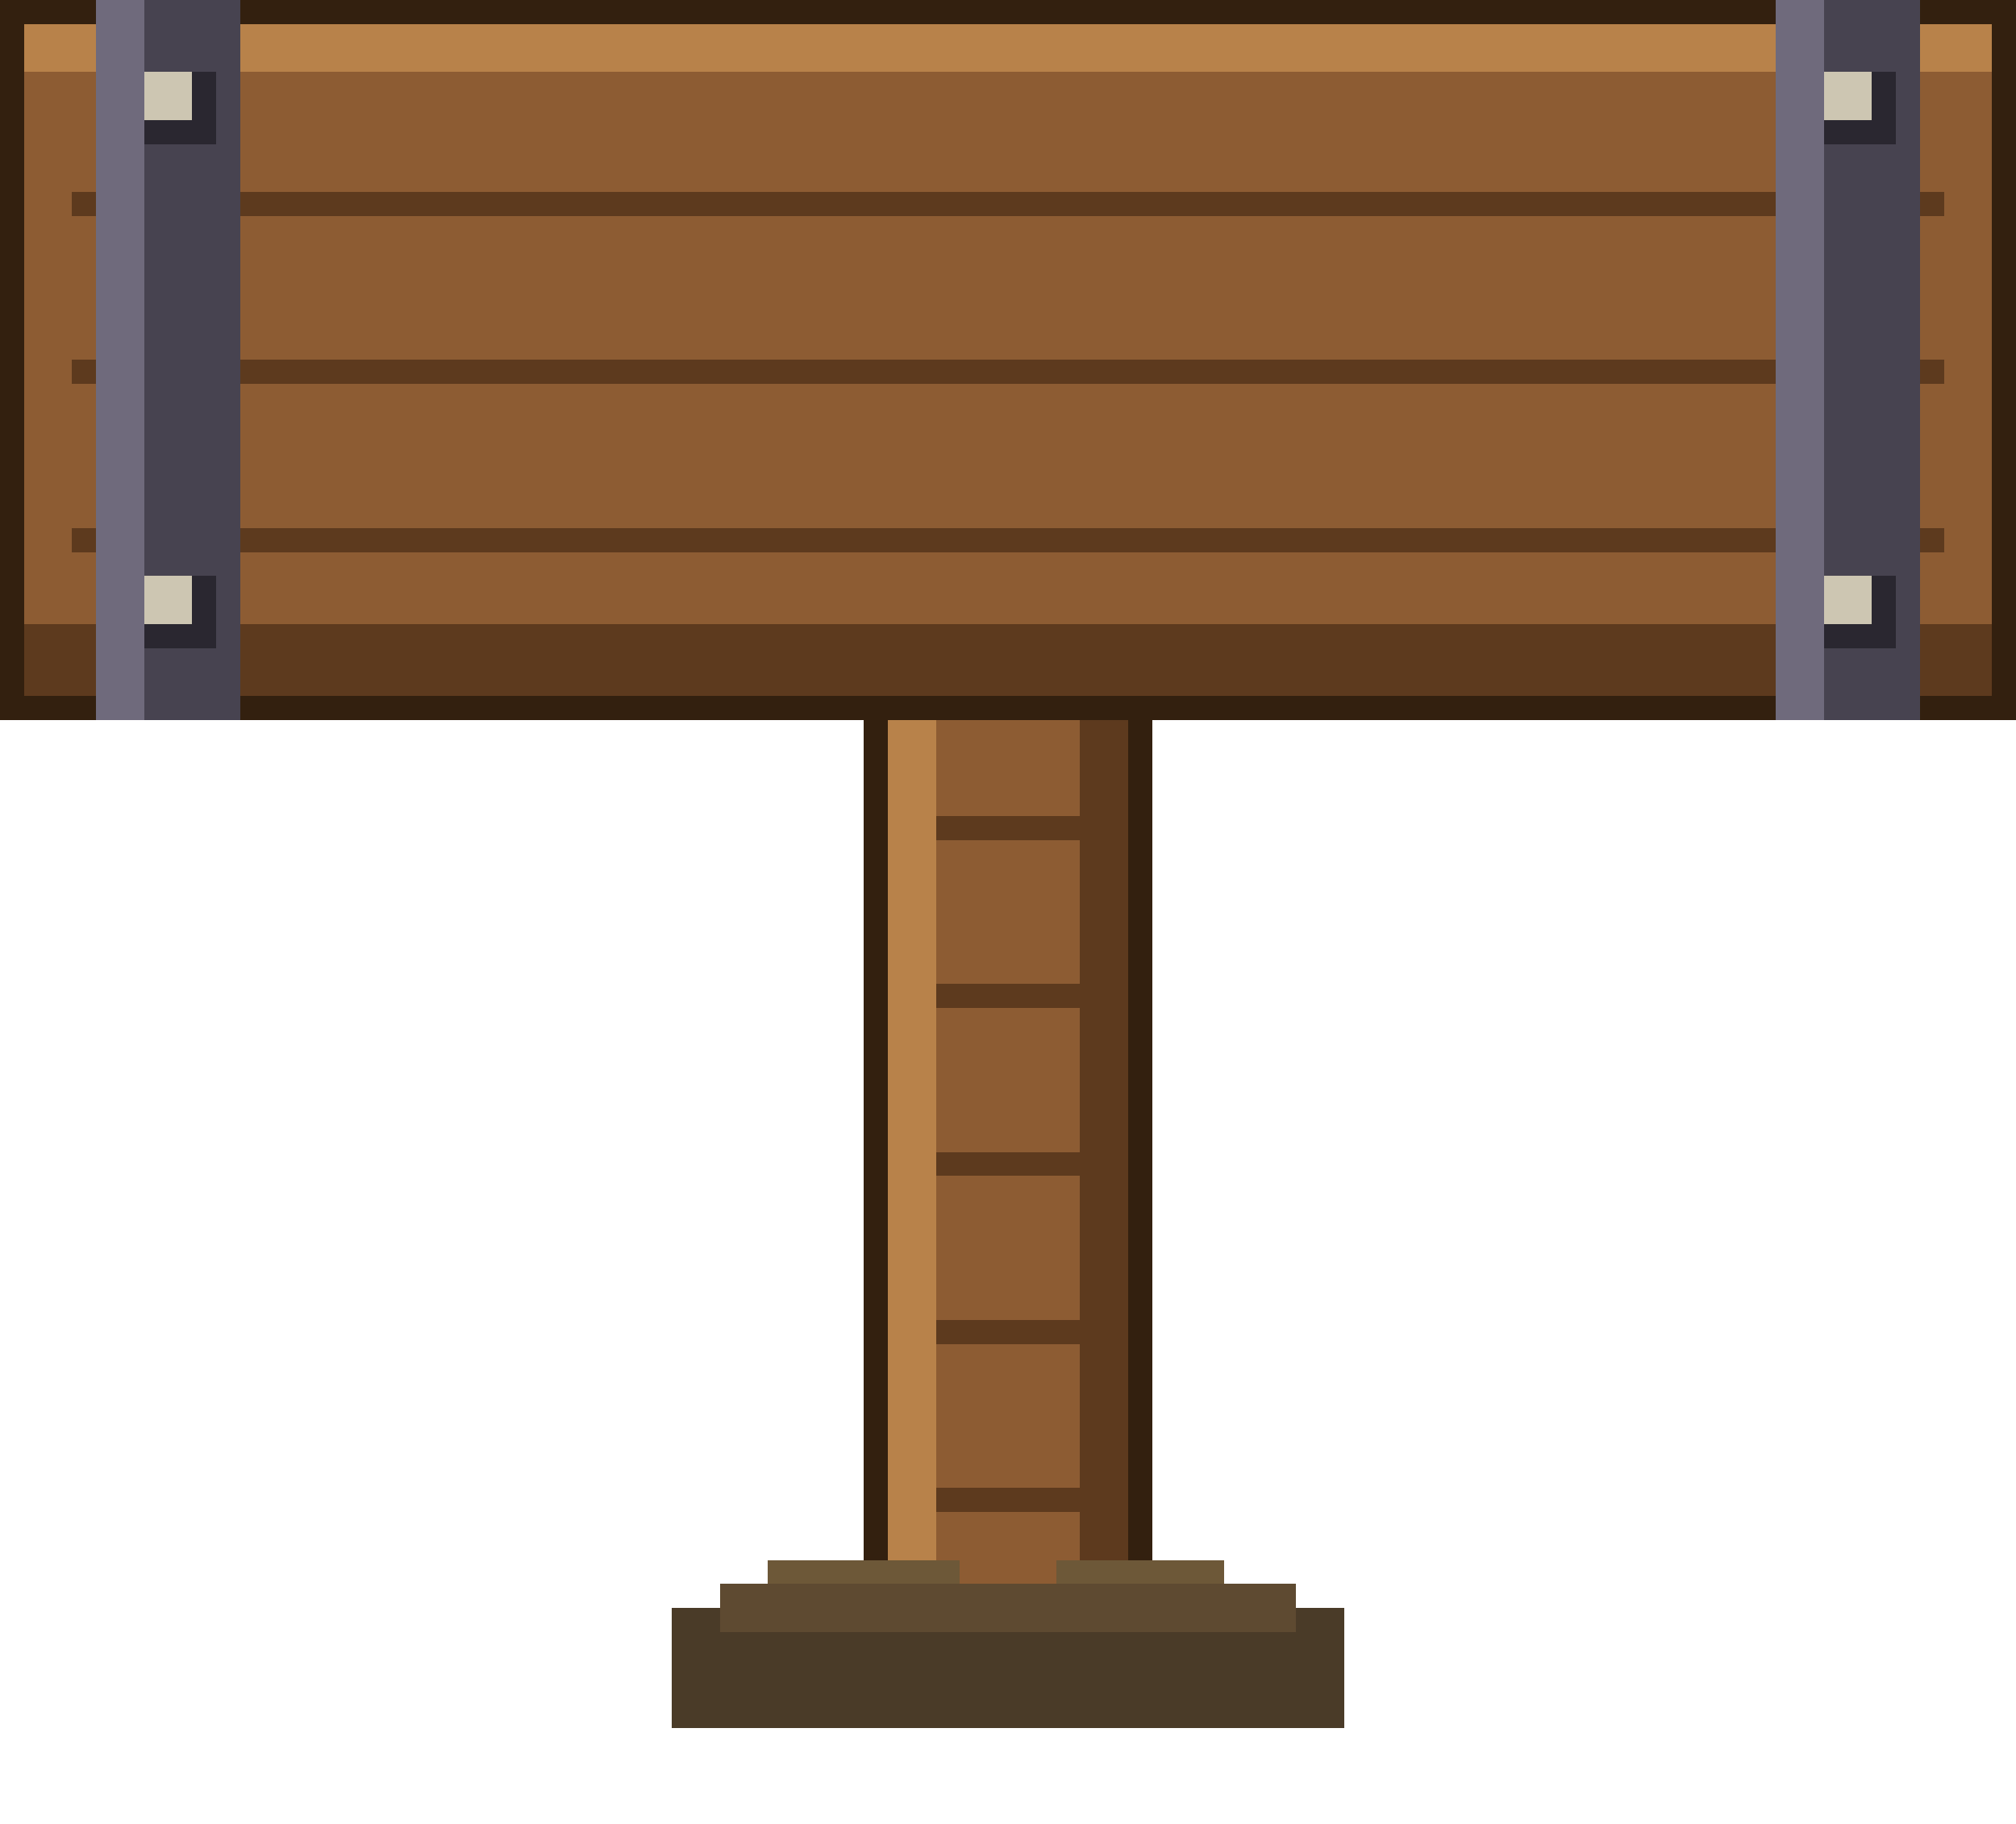
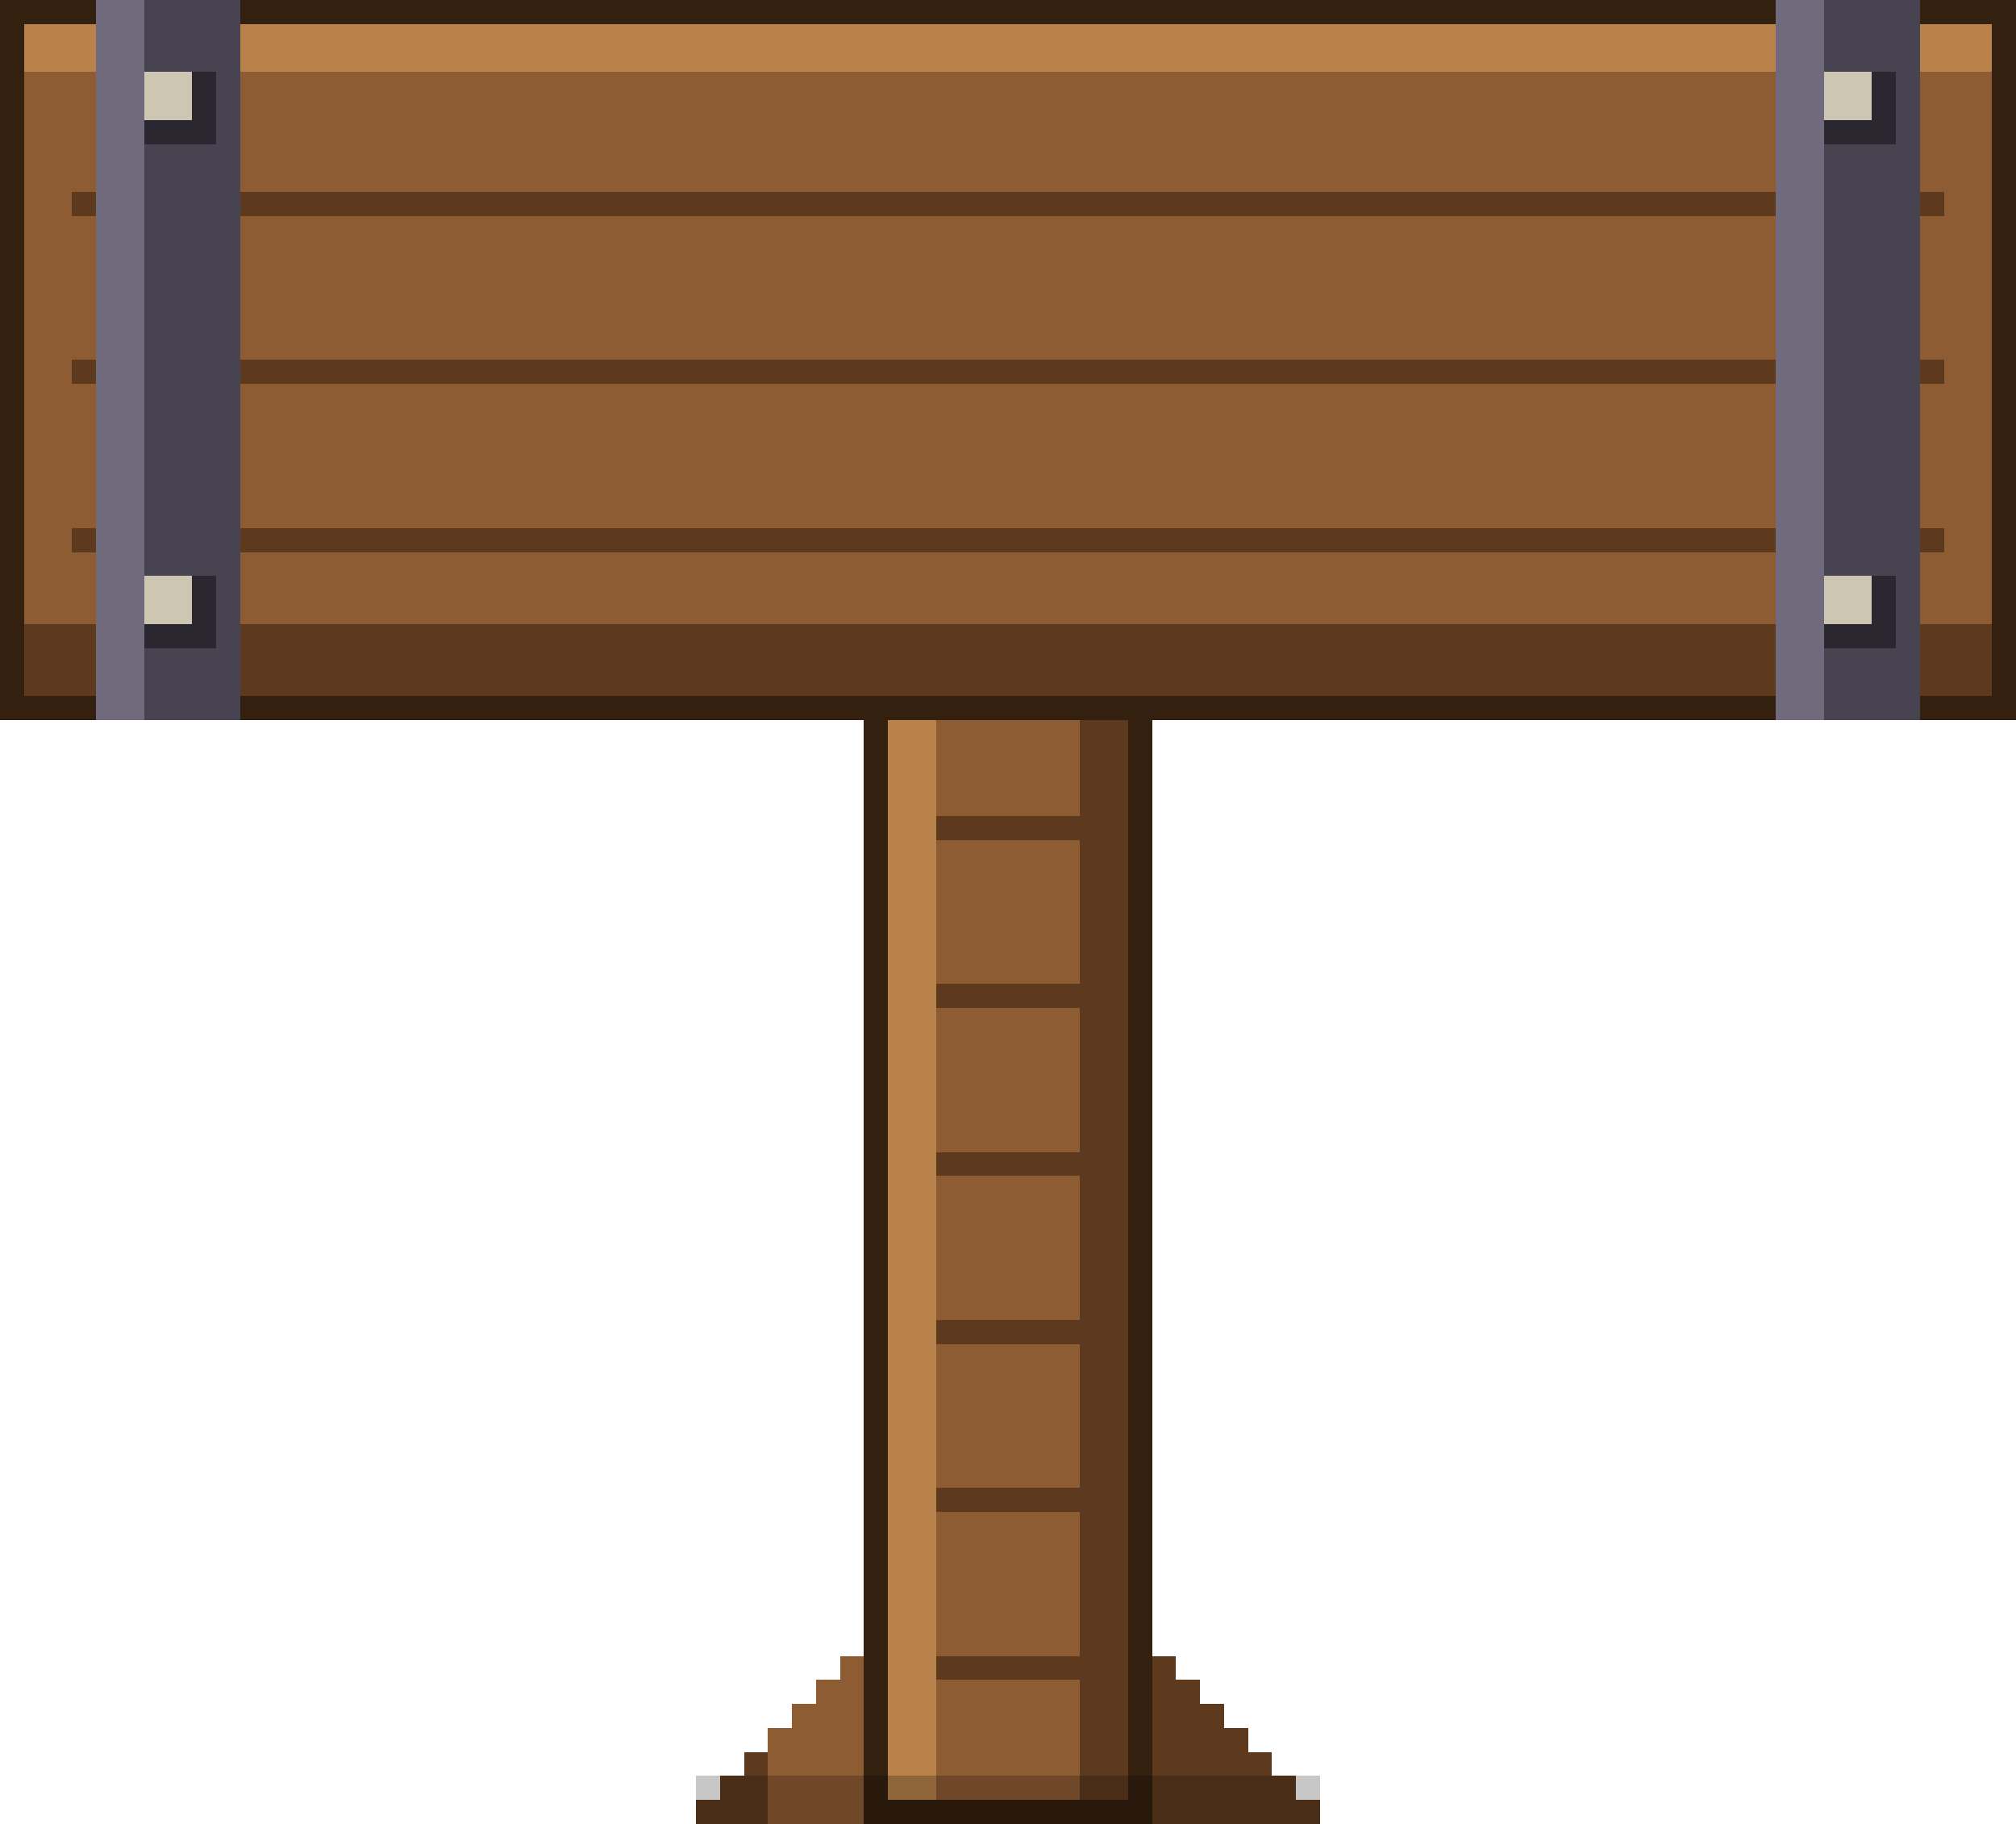
<svg xmlns="http://www.w3.org/2000/svg" width="84" height="76" viewBox="0 0 84 76" shape-rendering="crispEdges" role="img" aria-label="sign post">
-   <rect x="36" y="28" width="12" height="42" fill="#33200f" />
-   <rect x="37" y="28" width="10" height="41" fill="#8d5c33" />
-   <rect x="37" y="28" width="2" height="41" fill="#b8824a" />
-   <rect x="45" y="28" width="2" height="41" fill="#5d3a1e" />
+   <rect x="36" y="28" width="12" height="48" fill="#33200f" />
+   <rect x="37" y="28" width="10" height="47" fill="#8d5c33" />
+   <rect x="37" y="28" width="2" height="47" fill="#b8824a" />
+   <rect x="45" y="28" width="2" height="47" fill="#5d3a1e" />
  <rect x="39" y="34" width="6" height="1" fill="#5d3a1e" />
  <rect x="39" y="41" width="6" height="1" fill="#5d3a1e" />
  <rect x="39" y="48" width="6" height="1" fill="#5d3a1e" />
  <rect x="39" y="55" width="6" height="1" fill="#5d3a1e" />
  <rect x="39" y="62" width="6" height="1" fill="#5d3a1e" />
-   <rect x="28" y="67" width="28" height="5" fill="#4a3b28" />
-   <rect x="30" y="66" width="24" height="2" fill="#5e4a31" />
-   <rect x="32" y="65" width="8" height="1" fill="#6d5838" />
-   <rect x="44" y="65" width="7" height="1" fill="#6d5838" />
+   <rect x="39" y="69" width="6" height="1" fill="#5d3a1e" />
+   <rect x="35" y="69" width="1" height="7" fill="#8d5c33" />
+   <rect x="48" y="69" width="1" height="7" fill="#5d3a1e" />
+   <rect x="34" y="70" width="1" height="6" fill="#8d5c33" />
+   <rect x="49" y="70" width="1" height="6" fill="#5d3a1e" />
+   <rect x="33" y="71" width="1" height="5" fill="#8d5c33" />
+   <rect x="50" y="71" width="1" height="5" fill="#5d3a1e" />
+   <rect x="32" y="72" width="1" height="4" fill="#8d5c33" />
+   <rect x="51" y="72" width="1" height="4" fill="#5d3a1e" />
+   <rect x="31" y="73" width="1" height="3" fill="#5d3a1e" />
+   <rect x="52" y="73" width="1" height="3" fill="#5d3a1e" />
+   <rect x="30" y="74" width="1" height="2" fill="#5d3a1e" />
+   <rect x="53" y="74" width="1" height="2" fill="#5d3a1e" />
+   <rect x="29" y="75" width="1" height="1" fill="#5d3a1e" />
+   <rect x="54" y="75" width="1" height="1" fill="#5d3a1e" />
+   <rect x="29" y="74" width="26" height="2" fill="#000000" fill-opacity="0.22" />
  <rect x="0" y="0" width="84" height="30" fill="#33200f" />
  <rect x="1" y="1" width="82" height="28" fill="#8d5c33" />
  <rect x="1" y="1" width="82" height="2" fill="#b8824a" />
  <rect x="1" y="26" width="82" height="3" fill="#5d3a1e" />
  <rect x="3" y="8" width="78" height="1" fill="#5d3a1e" />
  <rect x="3" y="15" width="78" height="1" fill="#5d3a1e" />
  <rect x="3" y="22" width="78" height="1" fill="#5d3a1e" />
  <rect x="4" y="0" width="6" height="30" fill="#474350" />
  <rect x="74" y="0" width="6" height="30" fill="#474350" />
  <rect x="4" y="0" width="2" height="30" fill="#6f6a7c" />
  <rect x="74" y="0" width="2" height="30" fill="#6f6a7c" />
  <rect x="6" y="3" width="3" height="3" fill="#2a2730" />
  <rect x="6" y="3" width="2" height="2" fill="#cdc6b2" />
  <rect x="6" y="24" width="3" height="3" fill="#2a2730" />
  <rect x="6" y="24" width="2" height="2" fill="#cdc6b2" />
  <rect x="76" y="3" width="3" height="3" fill="#2a2730" />
  <rect x="76" y="3" width="2" height="2" fill="#cdc6b2" />
  <rect x="76" y="24" width="3" height="3" fill="#2a2730" />
  <rect x="76" y="24" width="2" height="2" fill="#cdc6b2" />
</svg>
